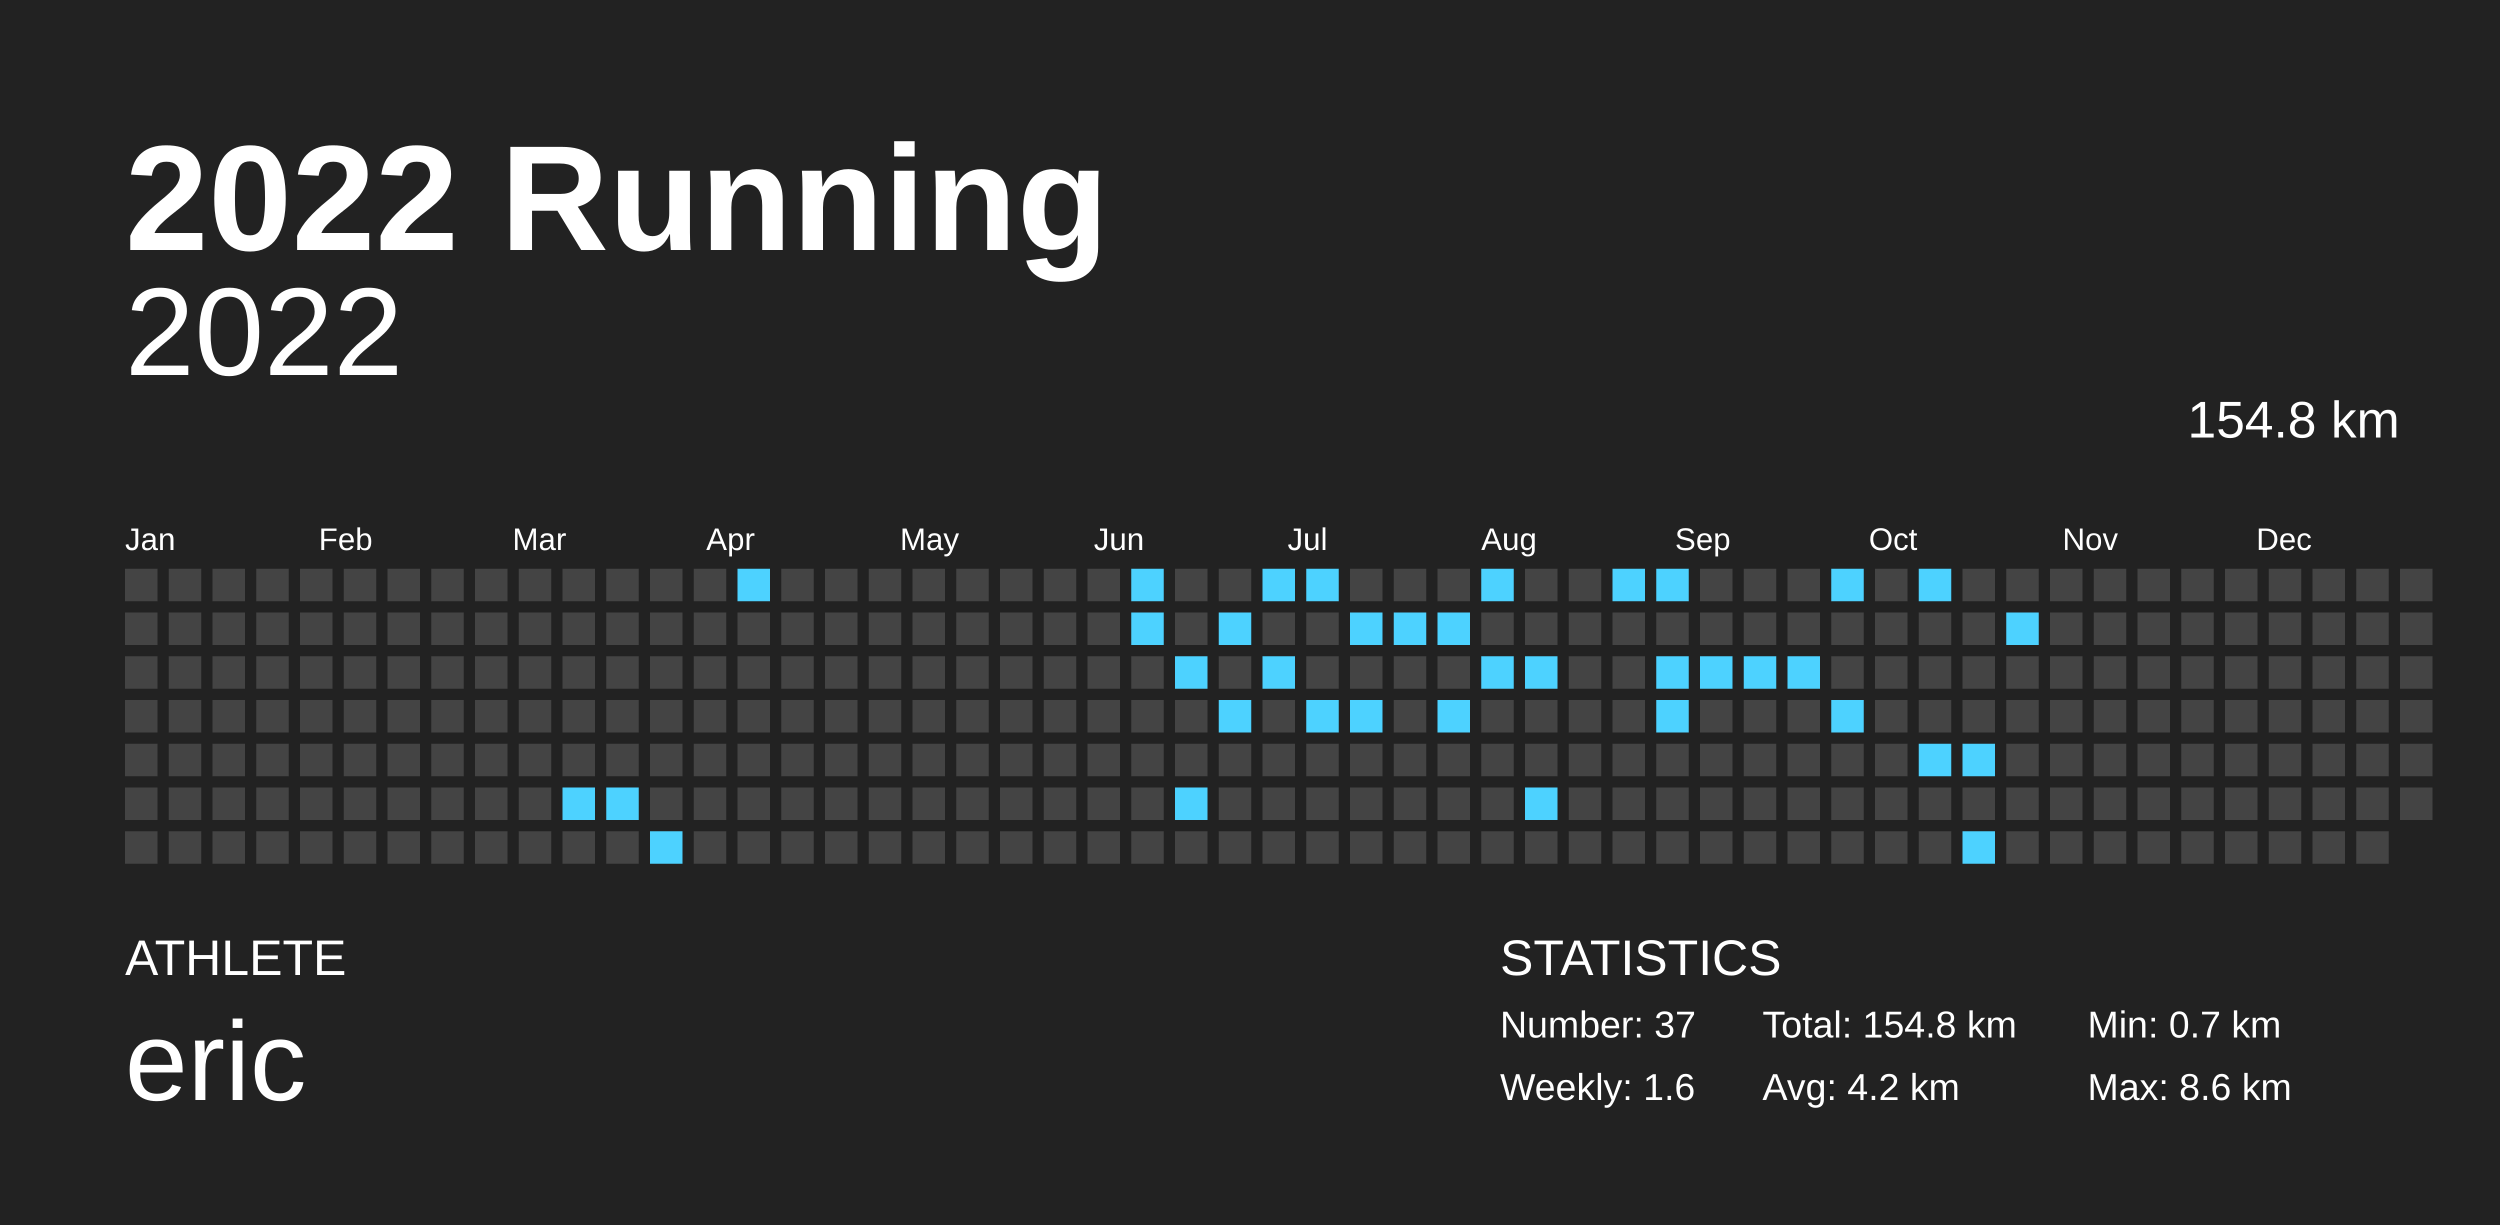
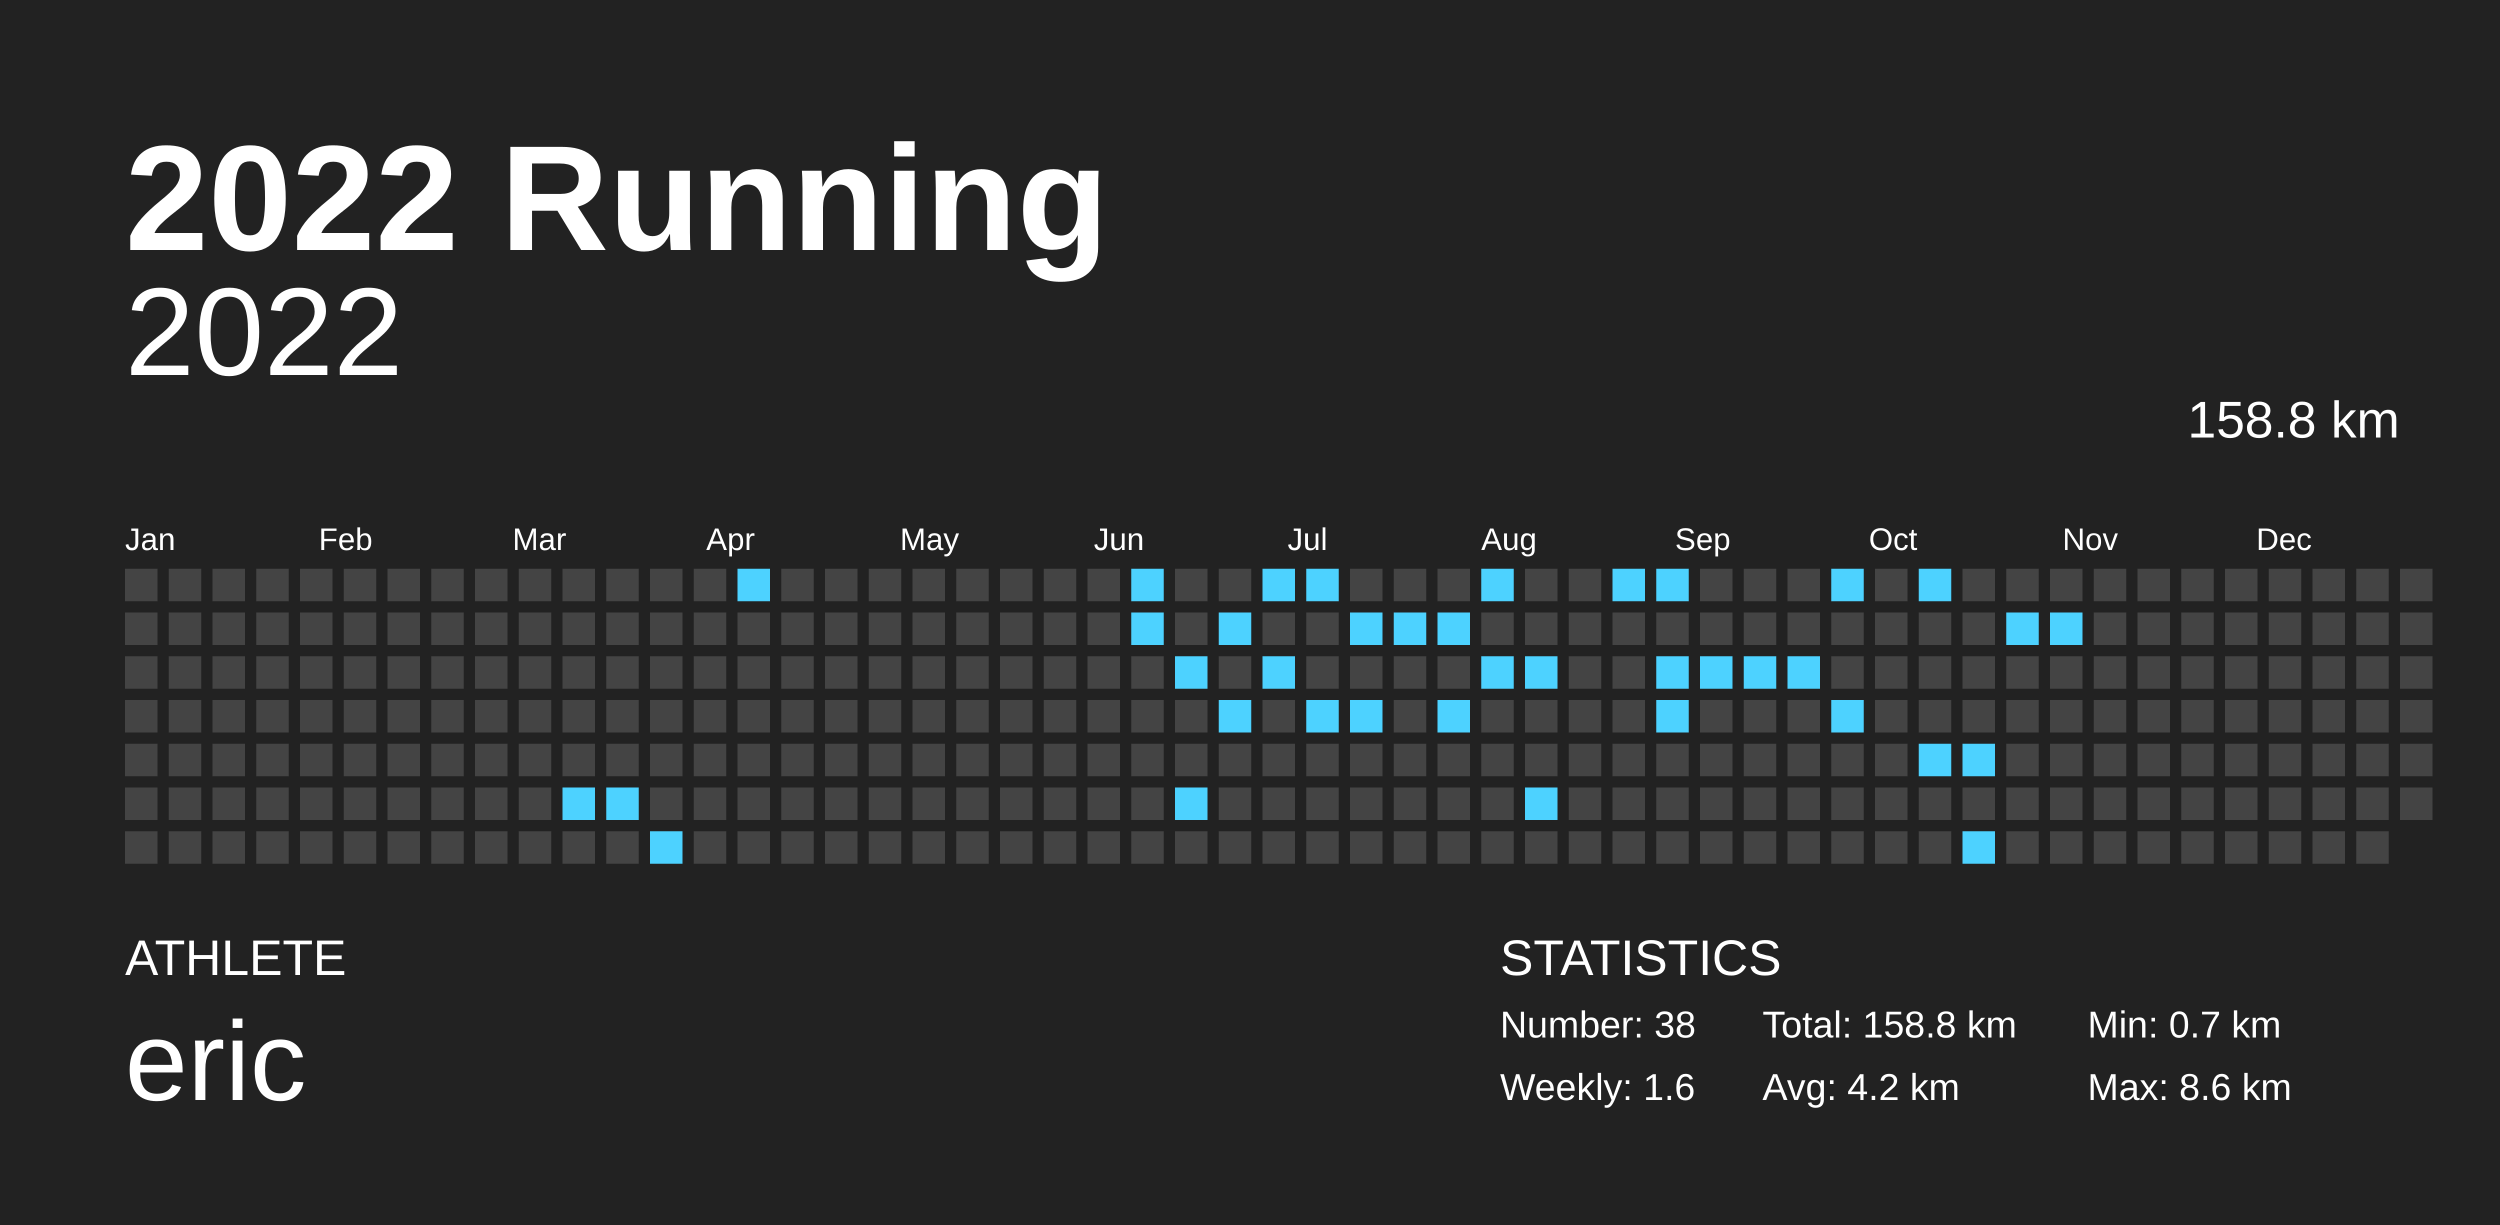
<svg xmlns="http://www.w3.org/2000/svg" baseProfile="full" height="98mm" version="1.1" viewBox="0,0,200,98" width="200mm">
  <defs />
  <rect fill="#222222" height="98" width="200" x="0" y="0" />
  <text fill="#FFFFFF" style="font-size:12px; font-family:Arial; font-weight:bold;" x="10" y="20">2022 Running</text>
  <text fill="#FFFFFF" style="font-size:4px; font-family:Arial" x="10" y="78">ATHLETE</text>
  <text fill="#FFFFFF" style="font-size:9px; font-family:Arial" x="10" y="88">eric</text>
  <text fill="#FFFFFF" style="font-size:4px; font-family:Arial" x="120" y="78">STATISTICS</text>
-   <text fill="#FFFFFF" style="font-size:3px; font-family:Arial" x="120" y="83">Number: 37</text>
+   <text fill="#FFFFFF" style="font-size:3px; font-family:Arial" x="120" y="83">Number: 38</text>
  <text fill="#FFFFFF" style="font-size:3px; font-family:Arial" x="120" y="88">Weekly: 1.6</text>
-   <text fill="#FFFFFF" style="font-size:3px; font-family:Arial" x="141" y="83">Total: 154.8 km</text>
+   <text fill="#FFFFFF" style="font-size:3px; font-family:Arial" x="141" y="83">Total: 158.8 km</text>
  <text fill="#FFFFFF" style="font-size:3px; font-family:Arial" x="141" y="88">Avg: 4.2 km</text>
  <text fill="#FFFFFF" style="font-size:3px; font-family:Arial" x="167" y="83">Min: 0.7 km</text>
  <text fill="#FFFFFF" style="font-size:3px; font-family:Arial" x="167" y="88">Max: 8.6 km</text>
  <text alignment-baseline="hanging" fill="#FFFFFF" style="font-size:10.0px; font-family:Arial;" x="10" y="30">2022</text>
-   <text alignment-baseline="hanging" fill="#FFFFFF" style="font-size:4.125px; font-family:Arial;" x="175" y="35">154.8 km</text>
+   <text alignment-baseline="hanging" fill="#FFFFFF" style="font-size:4.125px; font-family:Arial;" x="175" y="35">158.8 km</text>
  <text fill="#FFFFFF" style="font-size:2.5px; font-family:Arial" x="10.0" y="44">Jan</text>
  <text fill="#FFFFFF" style="font-size:2.5px; font-family:Arial" x="25.5" y="44">Feb</text>
  <text fill="#FFFFFF" style="font-size:2.5px; font-family:Arial" x="41.0" y="44">Mar</text>
  <text fill="#FFFFFF" style="font-size:2.5px; font-family:Arial" x="56.5" y="44">Apr</text>
  <text fill="#FFFFFF" style="font-size:2.5px; font-family:Arial" x="72.0" y="44">May</text>
  <text fill="#FFFFFF" style="font-size:2.5px; font-family:Arial" x="87.5" y="44">Jun</text>
  <text fill="#FFFFFF" style="font-size:2.5px; font-family:Arial" x="103.0" y="44">Jul</text>
  <text fill="#FFFFFF" style="font-size:2.5px; font-family:Arial" x="118.5" y="44">Aug</text>
  <text fill="#FFFFFF" style="font-size:2.5px; font-family:Arial" x="134.0" y="44">Sep</text>
  <text fill="#FFFFFF" style="font-size:2.5px; font-family:Arial" x="149.5" y="44">Oct</text>
  <text fill="#FFFFFF" style="font-size:2.5px; font-family:Arial" x="165.0" y="44">Nov</text>
  <text fill="#FFFFFF" style="font-size:2.5px; font-family:Arial" x="180.5" y="44">Dec</text>
  <rect fill="#444444" height="2.6" width="2.6" x="10.0" y="45.5" />
  <rect fill="#444444" height="2.6" width="2.6" x="10.0" y="49.0" />
  <rect fill="#444444" height="2.6" width="2.6" x="10.0" y="52.5" />
  <rect fill="#444444" height="2.6" width="2.6" x="10.0" y="56.0" />
  <rect fill="#444444" height="2.6" width="2.6" x="10.0" y="59.5" />
  <rect fill="#444444" height="2.6" width="2.6" x="10.0" y="63.0" />
  <rect fill="#444444" height="2.6" width="2.6" x="10.0" y="66.5" />
  <rect fill="#444444" height="2.6" width="2.6" x="13.5" y="45.5" />
  <rect fill="#444444" height="2.6" width="2.6" x="13.5" y="49.0" />
  <rect fill="#444444" height="2.6" width="2.6" x="13.5" y="52.5" />
  <rect fill="#444444" height="2.6" width="2.6" x="13.5" y="56.0" />
  <rect fill="#444444" height="2.6" width="2.6" x="13.5" y="59.5" />
  <rect fill="#444444" height="2.6" width="2.6" x="13.5" y="63.0" />
  <rect fill="#444444" height="2.6" width="2.6" x="13.5" y="66.5" />
  <rect fill="#444444" height="2.6" width="2.6" x="17.0" y="45.5" />
  <rect fill="#444444" height="2.6" width="2.6" x="17.0" y="49.0" />
  <rect fill="#444444" height="2.6" width="2.6" x="17.0" y="52.5" />
  <rect fill="#444444" height="2.6" width="2.6" x="17.0" y="56.0" />
  <rect fill="#444444" height="2.6" width="2.6" x="17.0" y="59.5" />
  <rect fill="#444444" height="2.6" width="2.6" x="17.0" y="63.0" />
  <rect fill="#444444" height="2.6" width="2.6" x="17.0" y="66.5" />
  <rect fill="#444444" height="2.6" width="2.6" x="20.5" y="45.5" />
  <rect fill="#444444" height="2.6" width="2.6" x="20.5" y="49.0" />
  <rect fill="#444444" height="2.6" width="2.6" x="20.5" y="52.5" />
  <rect fill="#444444" height="2.6" width="2.6" x="20.5" y="56.0" />
  <rect fill="#444444" height="2.6" width="2.6" x="20.5" y="59.5" />
  <rect fill="#444444" height="2.6" width="2.6" x="20.5" y="63.0" />
  <rect fill="#444444" height="2.6" width="2.6" x="20.5" y="66.5" />
  <rect fill="#444444" height="2.6" width="2.6" x="24.0" y="45.5" />
  <rect fill="#444444" height="2.6" width="2.6" x="24.0" y="49.0" />
  <rect fill="#444444" height="2.6" width="2.6" x="24.0" y="52.5" />
  <rect fill="#444444" height="2.6" width="2.6" x="24.0" y="56.0" />
  <rect fill="#444444" height="2.6" width="2.6" x="24.0" y="59.5" />
  <rect fill="#444444" height="2.6" width="2.6" x="24.0" y="63.0" />
  <rect fill="#444444" height="2.6" width="2.6" x="24.0" y="66.5" />
  <rect fill="#444444" height="2.6" width="2.6" x="27.5" y="45.5" />
  <rect fill="#444444" height="2.6" width="2.6" x="27.5" y="49.0" />
  <rect fill="#444444" height="2.6" width="2.6" x="27.5" y="52.5" />
  <rect fill="#444444" height="2.6" width="2.6" x="27.5" y="56.0" />
  <rect fill="#444444" height="2.6" width="2.6" x="27.5" y="59.5" />
  <rect fill="#444444" height="2.6" width="2.6" x="27.5" y="63.0" />
  <rect fill="#444444" height="2.6" width="2.6" x="27.5" y="66.5" />
  <rect fill="#444444" height="2.6" width="2.6" x="31.0" y="45.5" />
  <rect fill="#444444" height="2.6" width="2.6" x="31.0" y="49.0" />
  <rect fill="#444444" height="2.6" width="2.6" x="31.0" y="52.5" />
  <rect fill="#444444" height="2.6" width="2.6" x="31.0" y="56.0" />
  <rect fill="#444444" height="2.6" width="2.6" x="31.0" y="59.5" />
  <rect fill="#444444" height="2.6" width="2.6" x="31.0" y="63.0" />
  <rect fill="#444444" height="2.6" width="2.6" x="31.0" y="66.5" />
  <rect fill="#444444" height="2.6" width="2.6" x="34.5" y="45.5" />
  <rect fill="#444444" height="2.6" width="2.6" x="34.5" y="49.0" />
  <rect fill="#444444" height="2.6" width="2.6" x="34.5" y="52.5" />
  <rect fill="#444444" height="2.6" width="2.6" x="34.5" y="56.0" />
  <rect fill="#444444" height="2.6" width="2.6" x="34.5" y="59.5" />
  <rect fill="#444444" height="2.6" width="2.6" x="34.5" y="63.0" />
  <rect fill="#444444" height="2.6" width="2.6" x="34.5" y="66.5" />
  <rect fill="#444444" height="2.6" width="2.6" x="38.0" y="45.5" />
  <rect fill="#444444" height="2.6" width="2.6" x="38.0" y="49.0" />
  <rect fill="#444444" height="2.6" width="2.6" x="38.0" y="52.5" />
  <rect fill="#444444" height="2.6" width="2.6" x="38.0" y="56.0" />
  <rect fill="#444444" height="2.6" width="2.6" x="38.0" y="59.5" />
  <rect fill="#444444" height="2.6" width="2.6" x="38.0" y="63.0" />
  <rect fill="#444444" height="2.6" width="2.6" x="38.0" y="66.5" />
  <rect fill="#444444" height="2.6" width="2.6" x="41.5" y="45.5" />
  <rect fill="#444444" height="2.6" width="2.6" x="41.5" y="49.0" />
  <rect fill="#444444" height="2.6" width="2.6" x="41.5" y="52.5" />
  <rect fill="#444444" height="2.6" width="2.6" x="41.5" y="56.0" />
  <rect fill="#444444" height="2.6" width="2.6" x="41.5" y="59.5" />
  <rect fill="#444444" height="2.6" width="2.6" x="41.5" y="63.0" />
  <rect fill="#444444" height="2.6" width="2.6" x="41.5" y="66.5" />
  <rect fill="#444444" height="2.6" width="2.6" x="45.0" y="45.5" />
  <rect fill="#444444" height="2.6" width="2.6" x="45.0" y="49.0" />
  <rect fill="#444444" height="2.6" width="2.6" x="45.0" y="52.5" />
  <rect fill="#444444" height="2.6" width="2.6" x="45.0" y="56.0" />
  <rect fill="#444444" height="2.6" width="2.6" x="45.0" y="59.5" />
  <rect fill="#4dd2ff" height="2.6" width="2.6" x="45.0" y="63.0" />
  <rect fill="#444444" height="2.6" width="2.6" x="45.0" y="66.5" />
  <rect fill="#444444" height="2.6" width="2.6" x="48.5" y="45.5" />
  <rect fill="#444444" height="2.6" width="2.6" x="48.5" y="49.0" />
  <rect fill="#444444" height="2.6" width="2.6" x="48.5" y="52.5" />
  <rect fill="#444444" height="2.6" width="2.6" x="48.5" y="56.0" />
  <rect fill="#444444" height="2.6" width="2.6" x="48.5" y="59.5" />
  <rect fill="#4dd2ff" height="2.6" width="2.6" x="48.5" y="63.0" />
  <rect fill="#444444" height="2.6" width="2.6" x="48.5" y="66.5" />
  <rect fill="#444444" height="2.6" width="2.6" x="52.0" y="45.5" />
  <rect fill="#444444" height="2.6" width="2.6" x="52.0" y="49.0" />
  <rect fill="#444444" height="2.6" width="2.6" x="52.0" y="52.5" />
  <rect fill="#444444" height="2.6" width="2.6" x="52.0" y="56.0" />
  <rect fill="#444444" height="2.6" width="2.6" x="52.0" y="59.5" />
  <rect fill="#444444" height="2.6" width="2.6" x="52.0" y="63.0" />
  <rect fill="#4dd2ff" height="2.6" width="2.6" x="52.0" y="66.5" />
  <rect fill="#444444" height="2.6" width="2.6" x="55.5" y="45.5" />
  <rect fill="#444444" height="2.6" width="2.6" x="55.5" y="49.0" />
  <rect fill="#444444" height="2.6" width="2.6" x="55.5" y="52.5" />
  <rect fill="#444444" height="2.6" width="2.6" x="55.5" y="56.0" />
  <rect fill="#444444" height="2.6" width="2.6" x="55.5" y="59.5" />
  <rect fill="#444444" height="2.6" width="2.6" x="55.5" y="63.0" />
  <rect fill="#444444" height="2.6" width="2.6" x="55.5" y="66.5" />
  <rect fill="#4dd2ff" height="2.6" width="2.6" x="59.0" y="45.5" />
  <rect fill="#444444" height="2.6" width="2.6" x="59.0" y="49.0" />
  <rect fill="#444444" height="2.6" width="2.6" x="59.0" y="52.5" />
  <rect fill="#444444" height="2.6" width="2.6" x="59.0" y="56.0" />
  <rect fill="#444444" height="2.6" width="2.6" x="59.0" y="59.5" />
  <rect fill="#444444" height="2.6" width="2.6" x="59.0" y="63.0" />
  <rect fill="#444444" height="2.6" width="2.6" x="59.0" y="66.5" />
  <rect fill="#444444" height="2.6" width="2.6" x="62.5" y="45.5" />
  <rect fill="#444444" height="2.6" width="2.6" x="62.5" y="49.0" />
  <rect fill="#444444" height="2.6" width="2.6" x="62.5" y="52.5" />
  <rect fill="#444444" height="2.6" width="2.6" x="62.5" y="56.0" />
  <rect fill="#444444" height="2.6" width="2.6" x="62.5" y="59.5" />
  <rect fill="#444444" height="2.6" width="2.6" x="62.5" y="63.0" />
  <rect fill="#444444" height="2.6" width="2.6" x="62.5" y="66.5" />
  <rect fill="#444444" height="2.6" width="2.6" x="66.0" y="45.5" />
  <rect fill="#444444" height="2.6" width="2.6" x="66.0" y="49.0" />
  <rect fill="#444444" height="2.6" width="2.6" x="66.0" y="52.5" />
  <rect fill="#444444" height="2.6" width="2.6" x="66.0" y="56.0" />
  <rect fill="#444444" height="2.6" width="2.6" x="66.0" y="59.5" />
  <rect fill="#444444" height="2.6" width="2.6" x="66.0" y="63.0" />
  <rect fill="#444444" height="2.6" width="2.6" x="66.0" y="66.5" />
  <rect fill="#444444" height="2.6" width="2.6" x="69.5" y="45.5" />
  <rect fill="#444444" height="2.6" width="2.6" x="69.5" y="49.0" />
  <rect fill="#444444" height="2.6" width="2.6" x="69.5" y="52.5" />
  <rect fill="#444444" height="2.6" width="2.6" x="69.5" y="56.0" />
  <rect fill="#444444" height="2.6" width="2.6" x="69.5" y="59.5" />
  <rect fill="#444444" height="2.6" width="2.6" x="69.5" y="63.0" />
  <rect fill="#444444" height="2.6" width="2.6" x="69.5" y="66.5" />
  <rect fill="#444444" height="2.6" width="2.6" x="73.0" y="45.5" />
  <rect fill="#444444" height="2.6" width="2.6" x="73.0" y="49.0" />
  <rect fill="#444444" height="2.6" width="2.6" x="73.0" y="52.5" />
  <rect fill="#444444" height="2.6" width="2.6" x="73.0" y="56.0" />
  <rect fill="#444444" height="2.6" width="2.6" x="73.0" y="59.5" />
  <rect fill="#444444" height="2.6" width="2.6" x="73.0" y="63.0" />
  <rect fill="#444444" height="2.6" width="2.6" x="73.0" y="66.5" />
  <rect fill="#444444" height="2.6" width="2.6" x="76.5" y="45.5" />
  <rect fill="#444444" height="2.6" width="2.6" x="76.5" y="49.0" />
  <rect fill="#444444" height="2.6" width="2.6" x="76.5" y="52.5" />
  <rect fill="#444444" height="2.6" width="2.6" x="76.5" y="56.0" />
  <rect fill="#444444" height="2.6" width="2.6" x="76.5" y="59.5" />
  <rect fill="#444444" height="2.6" width="2.6" x="76.5" y="63.0" />
  <rect fill="#444444" height="2.6" width="2.6" x="76.5" y="66.5" />
  <rect fill="#444444" height="2.6" width="2.6" x="80.0" y="45.5" />
  <rect fill="#444444" height="2.6" width="2.6" x="80.0" y="49.0" />
  <rect fill="#444444" height="2.6" width="2.6" x="80.0" y="52.5" />
  <rect fill="#444444" height="2.6" width="2.6" x="80.0" y="56.0" />
  <rect fill="#444444" height="2.6" width="2.6" x="80.0" y="59.5" />
  <rect fill="#444444" height="2.6" width="2.6" x="80.0" y="63.0" />
  <rect fill="#444444" height="2.6" width="2.6" x="80.0" y="66.5" />
  <rect fill="#444444" height="2.6" width="2.6" x="83.5" y="45.5" />
  <rect fill="#444444" height="2.6" width="2.6" x="83.5" y="49.0" />
  <rect fill="#444444" height="2.6" width="2.6" x="83.5" y="52.5" />
  <rect fill="#444444" height="2.6" width="2.6" x="83.5" y="56.0" />
  <rect fill="#444444" height="2.6" width="2.6" x="83.5" y="59.5" />
  <rect fill="#444444" height="2.6" width="2.6" x="83.5" y="63.0" />
  <rect fill="#444444" height="2.6" width="2.6" x="83.5" y="66.5" />
  <rect fill="#444444" height="2.6" width="2.6" x="87.0" y="45.5" />
  <rect fill="#444444" height="2.6" width="2.6" x="87.0" y="49.0" />
  <rect fill="#444444" height="2.6" width="2.6" x="87.0" y="52.5" />
  <rect fill="#444444" height="2.6" width="2.6" x="87.0" y="56.0" />
  <rect fill="#444444" height="2.6" width="2.6" x="87.0" y="59.5" />
  <rect fill="#444444" height="2.6" width="2.6" x="87.0" y="63.0" />
  <rect fill="#444444" height="2.6" width="2.6" x="87.0" y="66.5" />
  <rect fill="#4dd2ff" height="2.6" width="2.6" x="90.5" y="45.5" />
  <rect fill="#4dd2ff" height="2.6" width="2.6" x="90.5" y="49.0" />
  <rect fill="#444444" height="2.6" width="2.6" x="90.5" y="52.5" />
  <rect fill="#444444" height="2.6" width="2.6" x="90.5" y="56.0" />
  <rect fill="#444444" height="2.6" width="2.6" x="90.5" y="59.5" />
  <rect fill="#444444" height="2.6" width="2.6" x="90.5" y="63.0" />
  <rect fill="#444444" height="2.6" width="2.6" x="90.5" y="66.5" />
  <rect fill="#444444" height="2.6" width="2.6" x="94.0" y="45.5" />
  <rect fill="#444444" height="2.6" width="2.6" x="94.0" y="49.0" />
  <rect fill="#4dd2ff" height="2.6" width="2.6" x="94.0" y="52.5" />
  <rect fill="#444444" height="2.6" width="2.6" x="94.0" y="56.0" />
  <rect fill="#444444" height="2.6" width="2.6" x="94.0" y="59.5" />
  <rect fill="#4dd2ff" height="2.6" width="2.6" x="94.0" y="63.0" />
  <rect fill="#444444" height="2.6" width="2.6" x="94.0" y="66.5" />
  <rect fill="#444444" height="2.6" width="2.6" x="97.5" y="45.5" />
  <rect fill="#4dd2ff" height="2.6" width="2.6" x="97.5" y="49.0" />
  <rect fill="#444444" height="2.6" width="2.6" x="97.5" y="52.5" />
  <rect fill="#4dd2ff" height="2.6" width="2.6" x="97.5" y="56.0" />
  <rect fill="#444444" height="2.6" width="2.6" x="97.5" y="59.5" />
  <rect fill="#444444" height="2.6" width="2.6" x="97.5" y="63.0" />
  <rect fill="#444444" height="2.6" width="2.6" x="97.5" y="66.5" />
  <rect fill="#4dd2ff" height="2.6" width="2.6" x="101.0" y="45.5" />
  <rect fill="#444444" height="2.6" width="2.6" x="101.0" y="49.0" />
  <rect fill="#4dd2ff" height="2.6" width="2.6" x="101.0" y="52.5" />
  <rect fill="#444444" height="2.6" width="2.6" x="101.0" y="56.0" />
  <rect fill="#444444" height="2.6" width="2.6" x="101.0" y="59.5" />
  <rect fill="#444444" height="2.6" width="2.6" x="101.0" y="63.0" />
  <rect fill="#444444" height="2.6" width="2.6" x="101.0" y="66.5" />
  <rect fill="#4dd2ff" height="2.6" width="2.6" x="104.5" y="45.5" />
  <rect fill="#444444" height="2.6" width="2.6" x="104.5" y="49.0" />
  <rect fill="#444444" height="2.6" width="2.6" x="104.5" y="52.5" />
  <rect fill="#4dd2ff" height="2.6" width="2.6" x="104.5" y="56.0" />
  <rect fill="#444444" height="2.6" width="2.6" x="104.5" y="59.5" />
  <rect fill="#444444" height="2.6" width="2.6" x="104.5" y="63.0" />
  <rect fill="#444444" height="2.6" width="2.6" x="104.5" y="66.5" />
  <rect fill="#444444" height="2.6" width="2.6" x="108.0" y="45.5" />
  <rect fill="#4dd2ff" height="2.6" width="2.6" x="108.0" y="49.0" />
  <rect fill="#444444" height="2.6" width="2.6" x="108.0" y="52.5" />
  <rect fill="#4dd2ff" height="2.6" width="2.6" x="108.0" y="56.0" />
  <rect fill="#444444" height="2.6" width="2.6" x="108.0" y="59.5" />
  <rect fill="#444444" height="2.6" width="2.6" x="108.0" y="63.0" />
  <rect fill="#444444" height="2.6" width="2.6" x="108.0" y="66.5" />
  <rect fill="#444444" height="2.6" width="2.6" x="111.5" y="45.5" />
  <rect fill="#4dd2ff" height="2.6" width="2.6" x="111.5" y="49.0" />
  <rect fill="#444444" height="2.6" width="2.6" x="111.5" y="52.5" />
  <rect fill="#444444" height="2.6" width="2.6" x="111.5" y="56.0" />
  <rect fill="#444444" height="2.6" width="2.6" x="111.5" y="59.5" />
  <rect fill="#444444" height="2.6" width="2.6" x="111.5" y="63.0" />
  <rect fill="#444444" height="2.6" width="2.6" x="111.5" y="66.5" />
  <rect fill="#444444" height="2.6" width="2.6" x="115.0" y="45.5" />
  <rect fill="#4dd2ff" height="2.6" width="2.6" x="115.0" y="49.0" />
  <rect fill="#444444" height="2.6" width="2.6" x="115.0" y="52.5" />
  <rect fill="#4dd2ff" height="2.6" width="2.6" x="115.0" y="56.0" />
  <rect fill="#444444" height="2.6" width="2.6" x="115.0" y="59.5" />
  <rect fill="#444444" height="2.6" width="2.6" x="115.0" y="63.0" />
  <rect fill="#444444" height="2.6" width="2.6" x="115.0" y="66.5" />
  <rect fill="#4dd2ff" height="2.6" width="2.6" x="118.5" y="45.5" />
  <rect fill="#444444" height="2.6" width="2.6" x="118.5" y="49.0" />
  <rect fill="#4dd2ff" height="2.6" width="2.6" x="118.5" y="52.5" />
  <rect fill="#444444" height="2.6" width="2.6" x="118.5" y="56.0" />
  <rect fill="#444444" height="2.6" width="2.6" x="118.5" y="59.5" />
  <rect fill="#444444" height="2.6" width="2.6" x="118.5" y="63.0" />
  <rect fill="#444444" height="2.6" width="2.6" x="118.5" y="66.5" />
  <rect fill="#444444" height="2.6" width="2.6" x="122.0" y="45.5" />
  <rect fill="#444444" height="2.6" width="2.6" x="122.0" y="49.0" />
  <rect fill="#4dd2ff" height="2.6" width="2.6" x="122.0" y="52.5" />
  <rect fill="#444444" height="2.6" width="2.6" x="122.0" y="56.0" />
  <rect fill="#444444" height="2.6" width="2.6" x="122.0" y="59.5" />
  <rect fill="#4dd2ff" height="2.6" width="2.6" x="122.0" y="63.0" />
  <rect fill="#444444" height="2.6" width="2.6" x="122.0" y="66.5" />
  <rect fill="#444444" height="2.6" width="2.6" x="125.5" y="45.5" />
  <rect fill="#444444" height="2.6" width="2.6" x="125.5" y="49.0" />
  <rect fill="#444444" height="2.6" width="2.6" x="125.5" y="52.5" />
  <rect fill="#444444" height="2.6" width="2.6" x="125.5" y="56.0" />
  <rect fill="#444444" height="2.6" width="2.6" x="125.5" y="59.5" />
  <rect fill="#444444" height="2.6" width="2.6" x="125.5" y="63.0" />
  <rect fill="#444444" height="2.6" width="2.6" x="125.5" y="66.5" />
  <rect fill="#4dd2ff" height="2.6" width="2.6" x="129.0" y="45.5" />
  <rect fill="#444444" height="2.6" width="2.6" x="129.0" y="49.0" />
  <rect fill="#444444" height="2.6" width="2.6" x="129.0" y="52.5" />
  <rect fill="#444444" height="2.6" width="2.6" x="129.0" y="56.0" />
  <rect fill="#444444" height="2.6" width="2.6" x="129.0" y="59.5" />
  <rect fill="#444444" height="2.6" width="2.6" x="129.0" y="63.0" />
  <rect fill="#444444" height="2.6" width="2.6" x="129.0" y="66.5" />
  <rect fill="#4dd2ff" height="2.6" width="2.6" x="132.5" y="45.5" />
  <rect fill="#444444" height="2.6" width="2.6" x="132.5" y="49.0" />
  <rect fill="#4dd2ff" height="2.6" width="2.6" x="132.5" y="52.5" />
  <rect fill="#4dd2ff" height="2.6" width="2.6" x="132.5" y="56.0" />
  <rect fill="#444444" height="2.6" width="2.6" x="132.5" y="59.5" />
  <rect fill="#444444" height="2.6" width="2.6" x="132.5" y="63.0" />
  <rect fill="#444444" height="2.6" width="2.6" x="132.5" y="66.5" />
  <rect fill="#444444" height="2.6" width="2.6" x="136.0" y="45.5" />
  <rect fill="#444444" height="2.6" width="2.6" x="136.0" y="49.0" />
  <rect fill="#4dd2ff" height="2.6" width="2.6" x="136.0" y="52.5" />
  <rect fill="#444444" height="2.6" width="2.6" x="136.0" y="56.0" />
  <rect fill="#444444" height="2.6" width="2.6" x="136.0" y="59.5" />
  <rect fill="#444444" height="2.6" width="2.6" x="136.0" y="63.0" />
  <rect fill="#444444" height="2.6" width="2.6" x="136.0" y="66.5" />
  <rect fill="#444444" height="2.6" width="2.6" x="139.5" y="45.5" />
  <rect fill="#444444" height="2.6" width="2.6" x="139.5" y="49.0" />
  <rect fill="#4dd2ff" height="2.6" width="2.6" x="139.5" y="52.5" />
  <rect fill="#444444" height="2.6" width="2.6" x="139.5" y="56.0" />
  <rect fill="#444444" height="2.6" width="2.6" x="139.5" y="59.5" />
  <rect fill="#444444" height="2.6" width="2.6" x="139.5" y="63.0" />
  <rect fill="#444444" height="2.6" width="2.6" x="139.5" y="66.5" />
  <rect fill="#444444" height="2.6" width="2.6" x="143.0" y="45.5" />
  <rect fill="#444444" height="2.6" width="2.6" x="143.0" y="49.0" />
  <rect fill="#4dd2ff" height="2.6" width="2.6" x="143.0" y="52.5" />
  <rect fill="#444444" height="2.6" width="2.6" x="143.0" y="56.0" />
  <rect fill="#444444" height="2.6" width="2.6" x="143.0" y="59.5" />
  <rect fill="#444444" height="2.6" width="2.6" x="143.0" y="63.0" />
  <rect fill="#444444" height="2.6" width="2.6" x="143.0" y="66.5" />
  <rect fill="#4dd2ff" height="2.6" width="2.6" x="146.5" y="45.5" />
  <rect fill="#444444" height="2.6" width="2.6" x="146.5" y="49.0" />
  <rect fill="#444444" height="2.6" width="2.6" x="146.5" y="52.5" />
  <rect fill="#4dd2ff" height="2.6" width="2.6" x="146.5" y="56.0" />
  <rect fill="#444444" height="2.6" width="2.6" x="146.5" y="59.5" />
  <rect fill="#444444" height="2.6" width="2.6" x="146.5" y="63.0" />
  <rect fill="#444444" height="2.6" width="2.6" x="146.5" y="66.5" />
  <rect fill="#444444" height="2.6" width="2.6" x="150.0" y="45.5" />
  <rect fill="#444444" height="2.6" width="2.6" x="150.0" y="49.0" />
  <rect fill="#444444" height="2.6" width="2.6" x="150.0" y="52.5" />
  <rect fill="#444444" height="2.6" width="2.6" x="150.0" y="56.0" />
  <rect fill="#444444" height="2.6" width="2.6" x="150.0" y="59.5" />
  <rect fill="#444444" height="2.6" width="2.6" x="150.0" y="63.0" />
  <rect fill="#444444" height="2.6" width="2.6" x="150.0" y="66.5" />
  <rect fill="#4dd2ff" height="2.6" width="2.6" x="153.5" y="45.5" />
  <rect fill="#444444" height="2.6" width="2.6" x="153.5" y="49.0" />
  <rect fill="#444444" height="2.6" width="2.6" x="153.5" y="52.5" />
  <rect fill="#444444" height="2.6" width="2.6" x="153.5" y="56.0" />
  <rect fill="#4dd2ff" height="2.6" width="2.6" x="153.5" y="59.5" />
  <rect fill="#444444" height="2.6" width="2.6" x="153.5" y="63.0" />
  <rect fill="#444444" height="2.6" width="2.6" x="153.5" y="66.5" />
  <rect fill="#444444" height="2.6" width="2.6" x="157.0" y="45.5" />
  <rect fill="#444444" height="2.6" width="2.6" x="157.0" y="49.0" />
  <rect fill="#444444" height="2.6" width="2.6" x="157.0" y="52.5" />
  <rect fill="#444444" height="2.6" width="2.6" x="157.0" y="56.0" />
  <rect fill="#4dd2ff" height="2.6" width="2.6" x="157.0" y="59.5" />
  <rect fill="#444444" height="2.6" width="2.6" x="157.0" y="63.0" />
  <rect fill="#4dd2ff" height="2.6" width="2.6" x="157.0" y="66.5" />
  <rect fill="#444444" height="2.6" width="2.6" x="160.5" y="45.5" />
  <rect fill="#4dd2ff" height="2.6" width="2.6" x="160.5" y="49.0" />
  <rect fill="#444444" height="2.6" width="2.6" x="160.5" y="52.5" />
  <rect fill="#444444" height="2.6" width="2.6" x="160.5" y="56.0" />
  <rect fill="#444444" height="2.6" width="2.6" x="160.5" y="59.5" />
  <rect fill="#444444" height="2.6" width="2.6" x="160.5" y="63.0" />
  <rect fill="#444444" height="2.6" width="2.6" x="160.5" y="66.5" />
  <rect fill="#444444" height="2.6" width="2.6" x="164.0" y="45.5" />
-   <rect fill="#444444" height="2.6" width="2.6" x="164.0" y="49.0" />
+   <rect fill="#4dd2ff" height="2.6" width="2.6" x="164.0" y="49.0" />
  <rect fill="#444444" height="2.6" width="2.6" x="164.0" y="52.5" />
  <rect fill="#444444" height="2.6" width="2.6" x="164.0" y="56.0" />
  <rect fill="#444444" height="2.6" width="2.6" x="164.0" y="59.5" />
  <rect fill="#444444" height="2.6" width="2.6" x="164.0" y="63.0" />
  <rect fill="#444444" height="2.6" width="2.6" x="164.0" y="66.5" />
  <rect fill="#444444" height="2.6" width="2.6" x="167.5" y="45.5" />
  <rect fill="#444444" height="2.6" width="2.6" x="167.5" y="49.0" />
  <rect fill="#444444" height="2.6" width="2.6" x="167.5" y="52.5" />
  <rect fill="#444444" height="2.6" width="2.6" x="167.5" y="56.0" />
  <rect fill="#444444" height="2.6" width="2.6" x="167.5" y="59.5" />
  <rect fill="#444444" height="2.6" width="2.6" x="167.5" y="63.0" />
  <rect fill="#444444" height="2.6" width="2.6" x="167.5" y="66.5" />
  <rect fill="#444444" height="2.6" width="2.6" x="171.0" y="45.5" />
  <rect fill="#444444" height="2.6" width="2.6" x="171.0" y="49.0" />
  <rect fill="#444444" height="2.6" width="2.6" x="171.0" y="52.5" />
  <rect fill="#444444" height="2.6" width="2.6" x="171.0" y="56.0" />
  <rect fill="#444444" height="2.6" width="2.6" x="171.0" y="59.5" />
  <rect fill="#444444" height="2.6" width="2.6" x="171.0" y="63.0" />
  <rect fill="#444444" height="2.6" width="2.6" x="171.0" y="66.5" />
  <rect fill="#444444" height="2.6" width="2.6" x="174.5" y="45.5" />
  <rect fill="#444444" height="2.6" width="2.6" x="174.5" y="49.0" />
  <rect fill="#444444" height="2.6" width="2.6" x="174.5" y="52.5" />
  <rect fill="#444444" height="2.6" width="2.6" x="174.5" y="56.0" />
  <rect fill="#444444" height="2.6" width="2.6" x="174.5" y="59.5" />
  <rect fill="#444444" height="2.6" width="2.6" x="174.5" y="63.0" />
  <rect fill="#444444" height="2.6" width="2.6" x="174.5" y="66.5" />
  <rect fill="#444444" height="2.6" width="2.6" x="178.0" y="45.5" />
  <rect fill="#444444" height="2.6" width="2.6" x="178.0" y="49.0" />
  <rect fill="#444444" height="2.6" width="2.6" x="178.0" y="52.5" />
  <rect fill="#444444" height="2.6" width="2.6" x="178.0" y="56.0" />
  <rect fill="#444444" height="2.6" width="2.6" x="178.0" y="59.5" />
  <rect fill="#444444" height="2.6" width="2.6" x="178.0" y="63.0" />
  <rect fill="#444444" height="2.6" width="2.6" x="178.0" y="66.5" />
  <rect fill="#444444" height="2.6" width="2.6" x="181.5" y="45.5" />
  <rect fill="#444444" height="2.6" width="2.6" x="181.5" y="49.0" />
  <rect fill="#444444" height="2.6" width="2.6" x="181.5" y="52.5" />
  <rect fill="#444444" height="2.6" width="2.6" x="181.5" y="56.0" />
  <rect fill="#444444" height="2.6" width="2.6" x="181.5" y="59.5" />
  <rect fill="#444444" height="2.6" width="2.6" x="181.5" y="63.0" />
  <rect fill="#444444" height="2.6" width="2.6" x="181.5" y="66.5" />
  <rect fill="#444444" height="2.6" width="2.6" x="185.0" y="45.5" />
  <rect fill="#444444" height="2.6" width="2.6" x="185.0" y="49.0" />
  <rect fill="#444444" height="2.6" width="2.6" x="185.0" y="52.5" />
  <rect fill="#444444" height="2.6" width="2.6" x="185.0" y="56.0" />
  <rect fill="#444444" height="2.6" width="2.6" x="185.0" y="59.5" />
  <rect fill="#444444" height="2.6" width="2.6" x="185.0" y="63.0" />
  <rect fill="#444444" height="2.6" width="2.6" x="185.0" y="66.5" />
  <rect fill="#444444" height="2.6" width="2.6" x="188.5" y="45.5" />
  <rect fill="#444444" height="2.6" width="2.6" x="188.5" y="49.0" />
  <rect fill="#444444" height="2.6" width="2.6" x="188.5" y="52.5" />
  <rect fill="#444444" height="2.6" width="2.6" x="188.5" y="56.0" />
  <rect fill="#444444" height="2.6" width="2.6" x="188.5" y="59.5" />
  <rect fill="#444444" height="2.6" width="2.6" x="188.5" y="63.0" />
  <rect fill="#444444" height="2.6" width="2.6" x="188.5" y="66.5" />
  <rect fill="#444444" height="2.6" width="2.6" x="192.0" y="45.5" />
  <rect fill="#444444" height="2.6" width="2.6" x="192.0" y="49.0" />
  <rect fill="#444444" height="2.6" width="2.6" x="192.0" y="52.5" />
  <rect fill="#444444" height="2.6" width="2.6" x="192.0" y="56.0" />
  <rect fill="#444444" height="2.6" width="2.6" x="192.0" y="59.5" />
  <rect fill="#444444" height="2.6" width="2.6" x="192.0" y="63.0" />
</svg>
